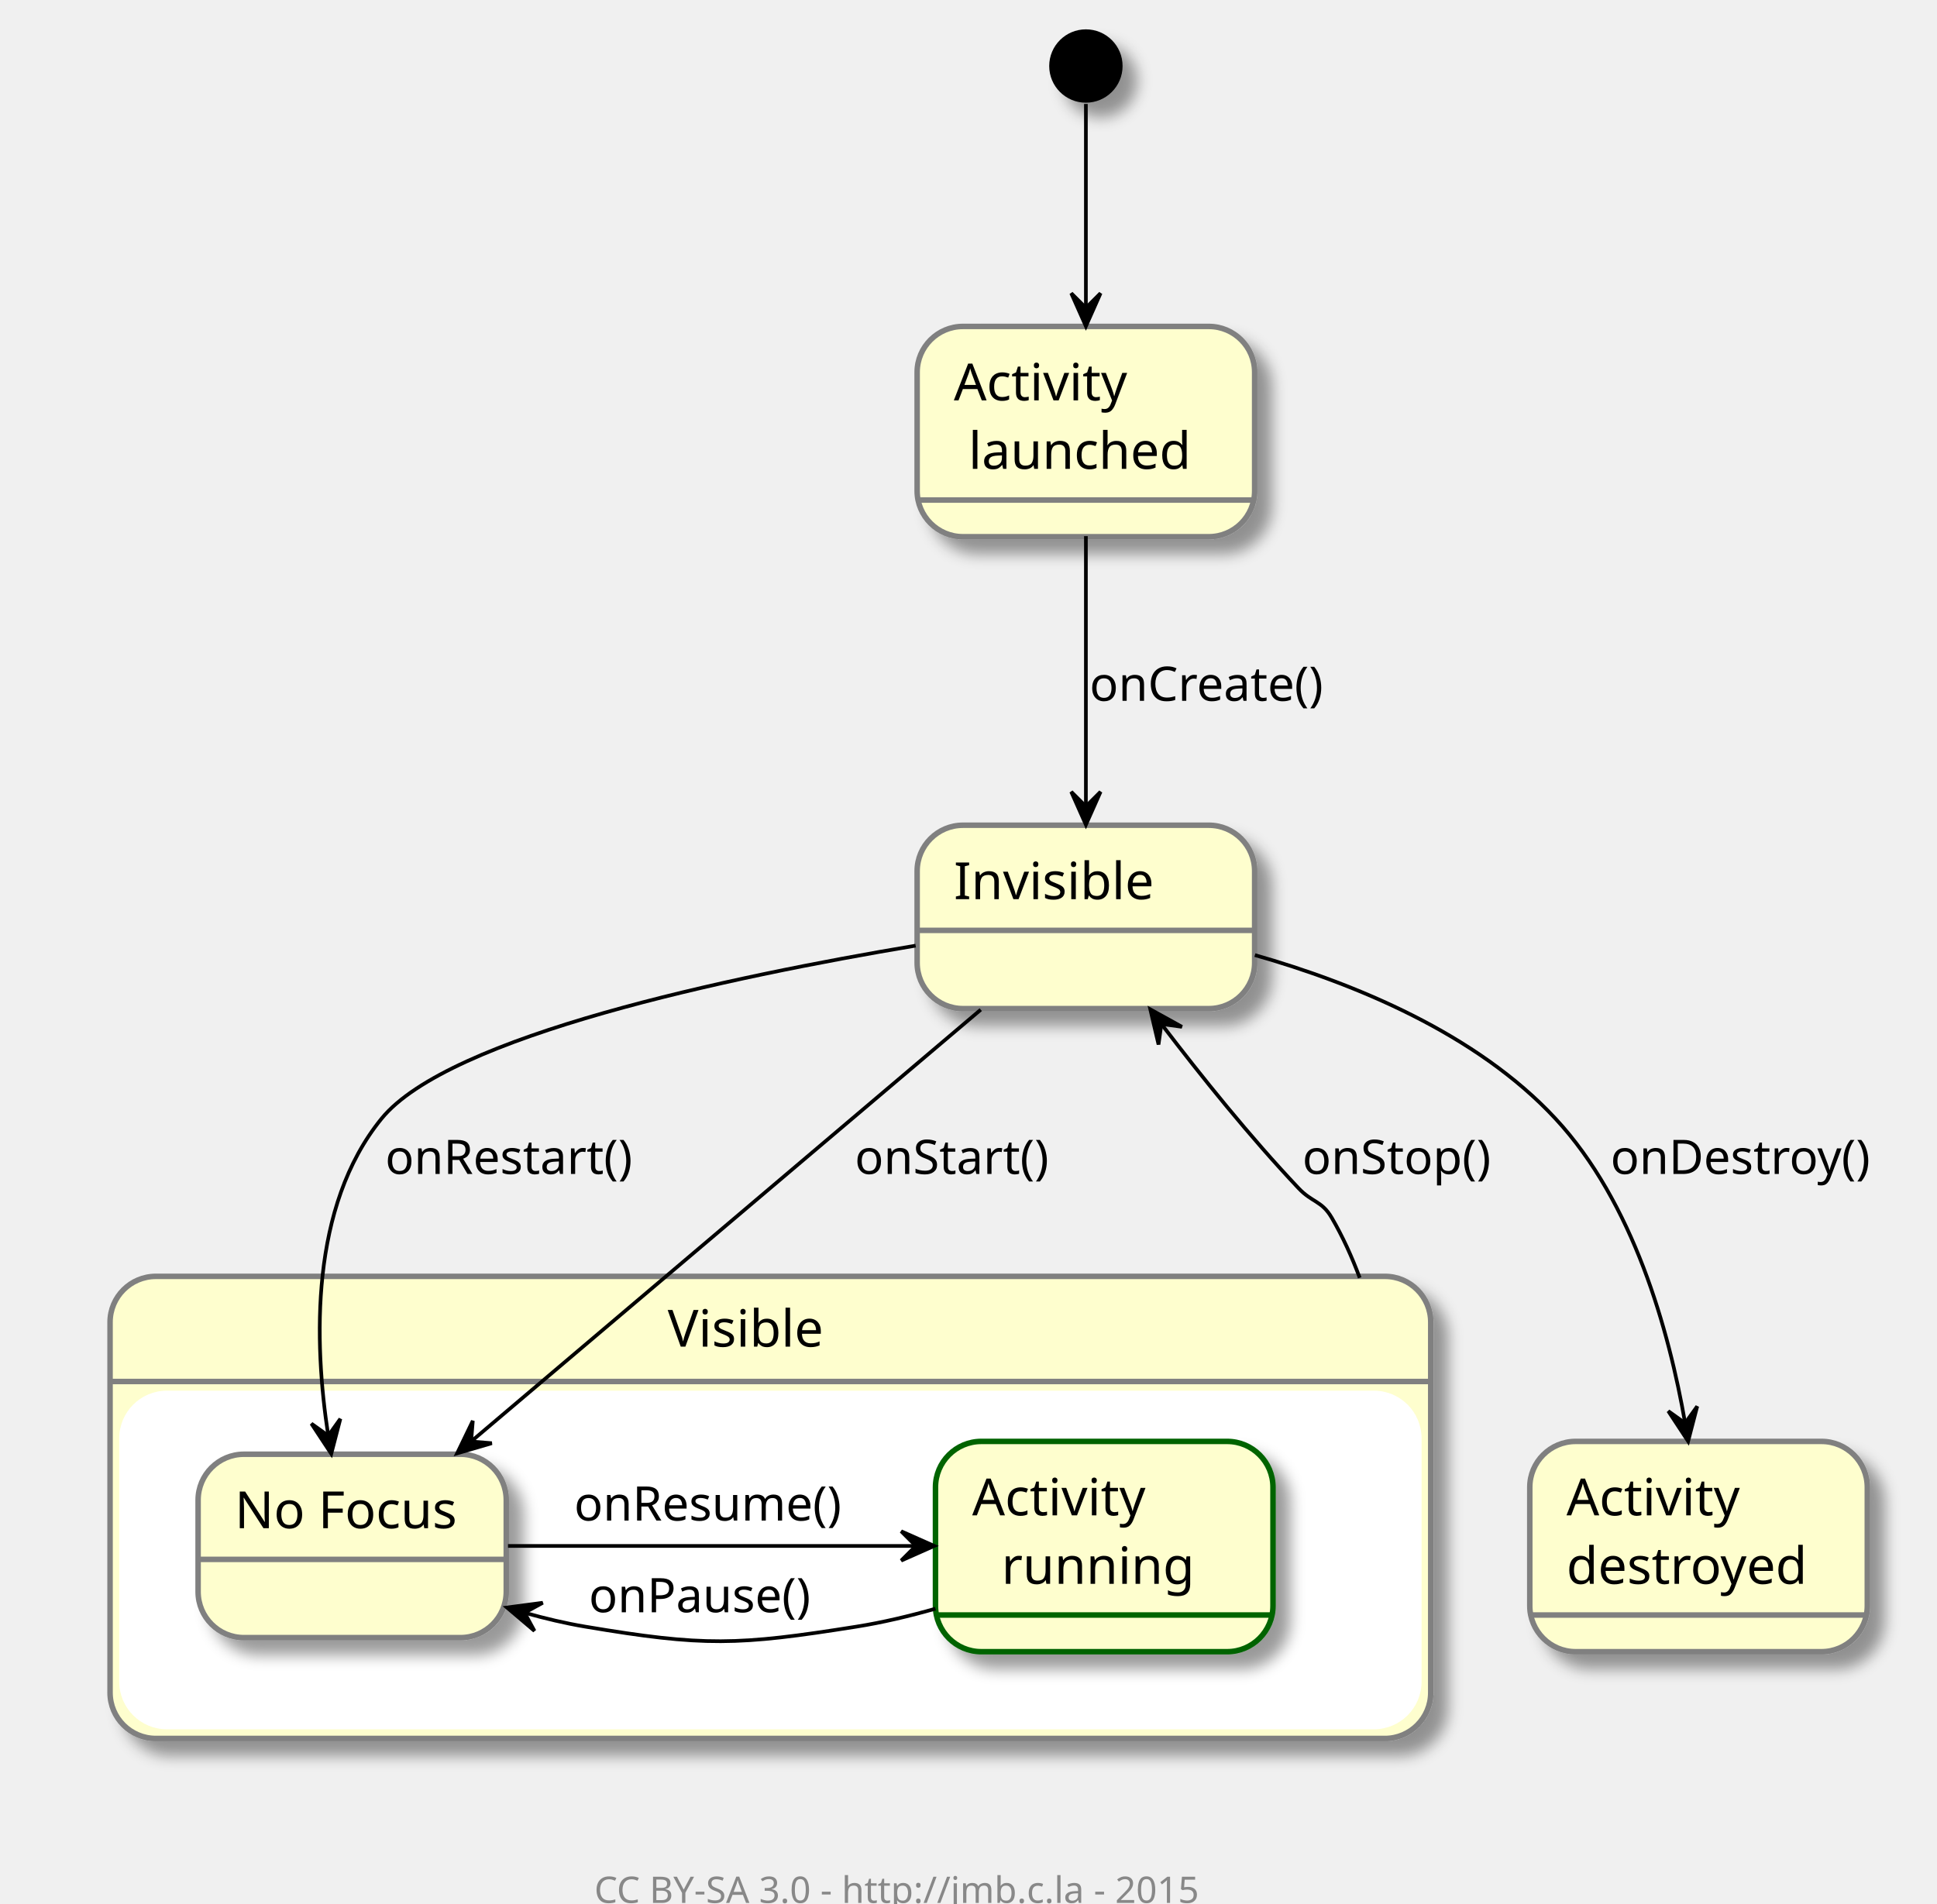
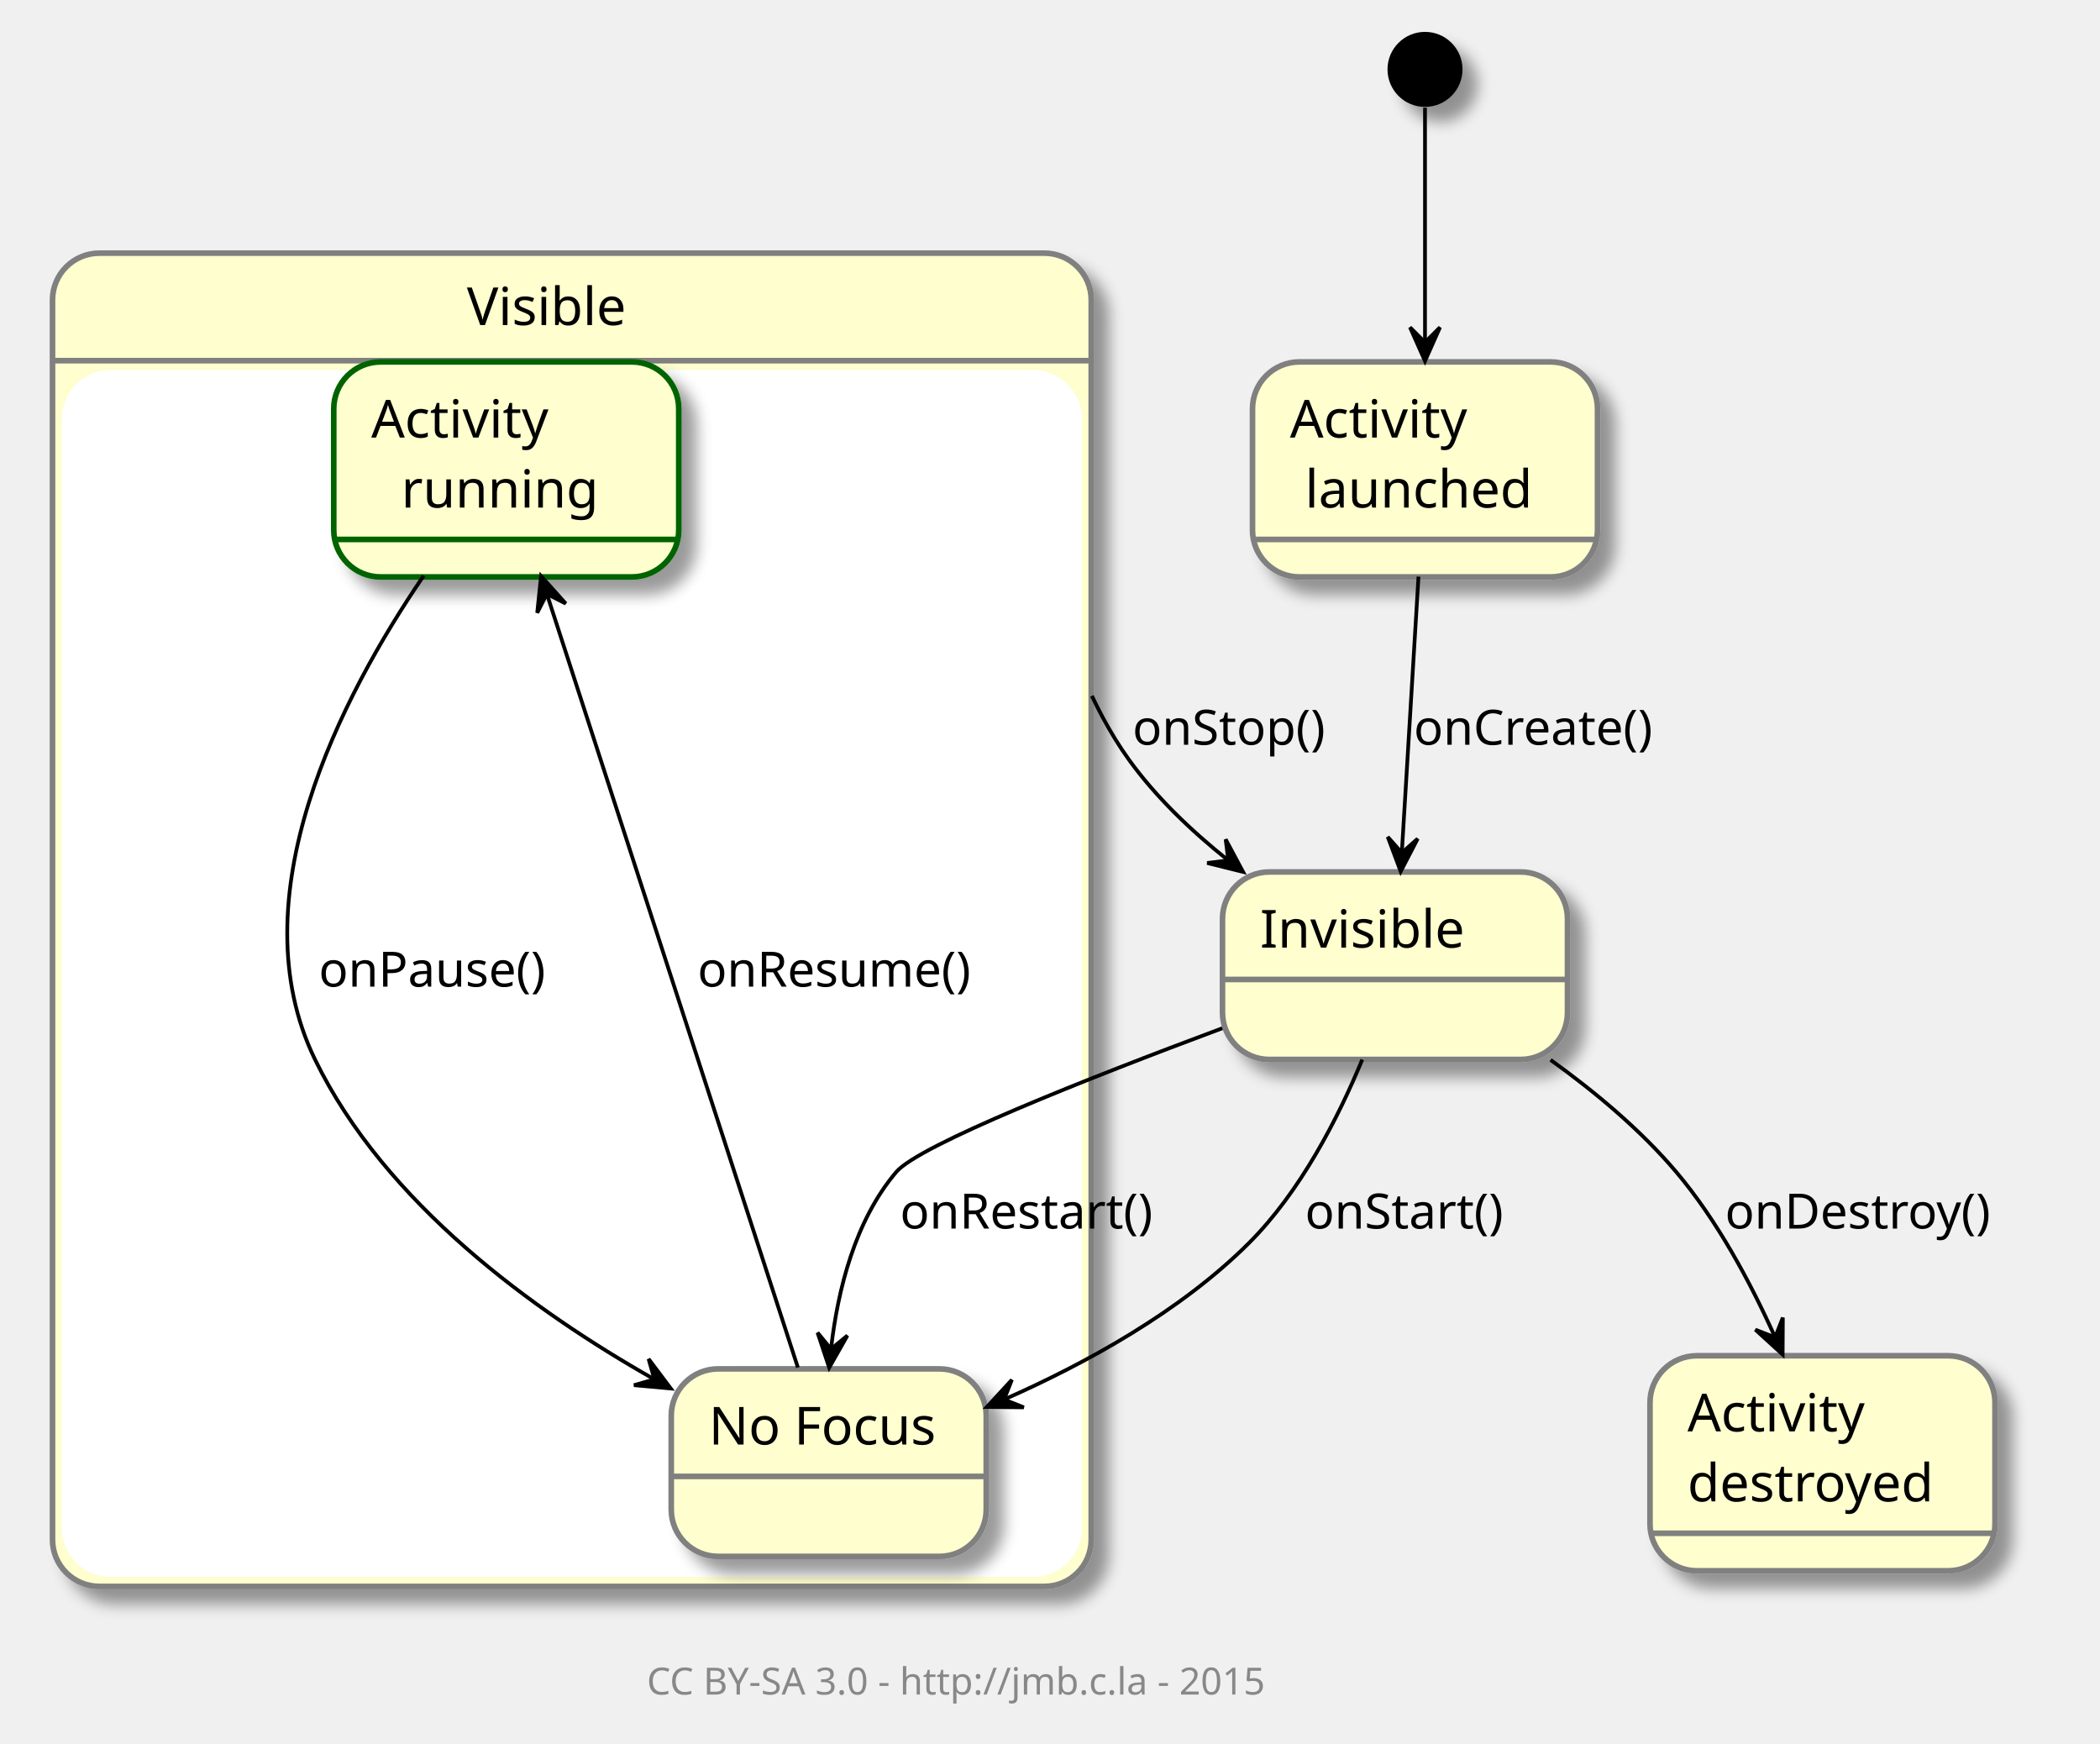
- <svg xmlns="http://www.w3.org/2000/svg" height="519px" style="width:528px;height:519px;" version="1.1" viewBox="0 0 528 519" width="528px">
+ <svg xmlns="http://www.w3.org/2000/svg" contentScriptType="application/ecmascript" contentStyleType="text/css" height="465px" preserveAspectRatio="none" style="width:560px;height:465px;" version="1.1" viewBox="0 0 560 465" width="560px" zoomAndPan="magnify">
  <defs>
-     <filter height="300%" id="f1" width="300%" x="-1" y="-1">
+     <filter height="300%" id="f82w6y8coueig" width="300%" x="-1" y="-1">
      <feGaussianBlur result="blurOut" stdDeviation="2.0" />
      <feColorMatrix in="blurOut" result="blurOut2" type="matrix" values="0 0 0 0 0 0 0 0 0 0 0 0 0 0 0 0 0 0 .4 0" />
      <feOffset dx="4.0" dy="4.0" in="blurOut2" result="blurOut3" />
      <feBlend in="SourceGraphic" in2="blurOut3" mode="normal" />
    </filter>
  </defs>
  <g>
-     <rect fill="#FEFECE" filter="url(#f1)" height="126" rx="12.5" ry="12.5" style="stroke: #808080; stroke-width: 1.5;" width="360" x="30" y="348" />
-     <rect fill="#FFFFFF" height="91.331" rx="12.5" ry="12.5" style="stroke: #FFFFFF; stroke-width: 1.0;" width="354" x="33" y="379.669" />
-     <line style="stroke: #808080; stroke-width: 1.5;" x1="30" x2="390" y1="376.669" y2="376.669" />
-     <text fill="#000000" font-family="Monaco" font-size="14" lengthAdjust="spacingAndGlyphs" textLength="56" x="182" y="367.169">Visible</text>
-     <rect fill="#FEFECE" filter="url(#f1)" height="57.338" rx="12.5" ry="12.5" style="stroke: #006400; stroke-width: 1.5;" width="92" x="255" y="393" />
-     <line style="stroke: #006400; stroke-width: 1.5;" x1="255" x2="347" y1="440.338" y2="440.338" />
-     <text fill="#000000" font-family="Monaco" font-size="14" lengthAdjust="spacingAndGlyphs" textLength="64" x="265" y="413.169">Activity</text>
-     <text fill="#000000" font-family="Monaco" font-size="14" lengthAdjust="spacingAndGlyphs" textLength="56" x="273" y="431.838">running</text>
-     <rect fill="#FEFECE" filter="url(#f1)" height="50" rx="12.5" ry="12.5" style="stroke: #808080; stroke-width: 1.5;" width="84" x="54" y="396.5" />
-     <line style="stroke: #808080; stroke-width: 1.5;" x1="54" x2="138" y1="425.169" y2="425.169" />
-     <text fill="#000000" font-family="Monaco" font-size="14" lengthAdjust="spacingAndGlyphs" textLength="64" x="64" y="416.669">No Focus</text>
-     <rect fill="#FEFECE" filter="url(#f1)" height="57.338" rx="12.5" ry="12.5" style="stroke: #808080; stroke-width: 1.5;" width="92" x="250" y="89" />
-     <line style="stroke: #808080; stroke-width: 1.5;" x1="250" x2="342" y1="136.338" y2="136.338" />
-     <text fill="#000000" font-family="Monaco" font-size="14" lengthAdjust="spacingAndGlyphs" textLength="64" x="260" y="109.169">Activity</text>
-     <text fill="#000000" font-family="Monaco" font-size="14" lengthAdjust="spacingAndGlyphs" textLength="64" x="264" y="127.838">launched</text>
-     <rect fill="#FEFECE" filter="url(#f1)" height="57.338" rx="12.5" ry="12.5" style="stroke: #808080; stroke-width: 1.5;" width="92" x="417" y="393" />
-     <line style="stroke: #808080; stroke-width: 1.5;" x1="417" x2="509" y1="440.338" y2="440.338" />
-     <text fill="#000000" font-family="Monaco" font-size="14" lengthAdjust="spacingAndGlyphs" textLength="64" x="427" y="413.169">Activity</text>
-     <text fill="#000000" font-family="Monaco" font-size="14" lengthAdjust="spacingAndGlyphs" textLength="72" x="427" y="431.838">destroyed</text>
-     <rect fill="#FEFECE" filter="url(#f1)" height="50" rx="12.5" ry="12.5" style="stroke: #808080; stroke-width: 1.5;" width="92" x="250" y="225" />
-     <line style="stroke: #808080; stroke-width: 1.5;" x1="250" x2="342" y1="253.669" y2="253.669" />
-     <text fill="#000000" font-family="Monaco" font-size="14" lengthAdjust="spacingAndGlyphs" textLength="72" x="260" y="245.169">Invisible</text>
-     <ellipse cx="296" cy="18" fill="#000000" filter="url(#f1)" rx="10" ry="10" style="stroke: none; stroke-width: 1.0;" />
-     <path d="M296,28.349 C296,40.983 296,64.164 296,83.584 " fill="none" style="stroke: #000000; stroke-width: 1.0;" />
-     <polygon fill="#000000" points="296,88.949,300,79.949,296,83.949,292,79.949,296,88.949" style="stroke: #000000; stroke-width: 1.0;" />
-     <path d="M296,146.176 C296,167.787 296,197.739 296,219.744 " fill="none" style="stroke: #000000; stroke-width: 1.0;" />
-     <polygon fill="#000000" points="296,224.874,300,215.874,296,219.874,292,215.874,296,224.874" style="stroke: #000000; stroke-width: 1.0;" />
-     <text fill="#000000" font-family="Monaco" font-size="13" lengthAdjust="spacingAndGlyphs" textLength="80" x="297" y="191.085">onCreate()</text>
-     <path d="M249.588,257.833 C198.849,266.328 122.3,282.503 104,305 C84.498,328.974 85.536,365.812 89.476,391.415 " fill="none" style="stroke: #000000; stroke-width: 1.0;" />
-     <polygon fill="#000000" points="90.297,396.379,92.773,386.846,89.48,391.446,84.88,388.154,90.297,396.379" style="stroke: #000000; stroke-width: 1.0;" />
-     <text fill="#000000" font-family="Monaco" font-size="13" lengthAdjust="spacingAndGlyphs" textLength="88" x="105" y="320.085">onRestart()</text>
-     <path d="M267.345,275.285 C230.662,306.374 167.252,360.114 128.713,392.776 " fill="none" style="stroke: #000000; stroke-width: 1.0;" />
-     <polygon fill="#000000" points="124.602,396.26,134.054,393.492,128.416,393.027,128.881,387.389,124.602,396.26" style="stroke: #000000; stroke-width: 1.0;" />
-     <text fill="#000000" font-family="Monaco" font-size="13" lengthAdjust="spacingAndGlyphs" textLength="72" x="233" y="320.085">onStart()</text>
-     <path d="M370.638,348.395 C368.512,342.672 365.99,337.129 363,332 C360.305,327.377 357.678,327.887 354,324 C340.792,310.041 327.361,293.33 316.754,279.421 " fill="none" style="stroke: #000000; stroke-width: 1.0;" />
-     <polygon fill="#000000" points="313.556,275.2,315.801,284.79,316.575,279.186,322.178,279.96,313.556,275.2" style="stroke: #000000; stroke-width: 1.0;" />
-     <text fill="#000000" font-family="Monaco" font-size="13" lengthAdjust="spacingAndGlyphs" textLength="64" x="355" y="320.085">onStop()</text>
-     <path d="M342.059,260.406 C369.23,268.151 402.413,281.764 424,305 C445.202,327.823 454.916,362.582 459.343,388.008 " fill="none" style="stroke: #000000; stroke-width: 1.0;" />
-     <polygon fill="#000000" points="460.16,392.962,462.641,383.431,459.346,388.029,454.748,384.734,460.16,392.962" style="stroke: #000000; stroke-width: 1.0;" />
-     <text fill="#000000" font-family="Monaco" font-size="13" lengthAdjust="spacingAndGlyphs" textLength="88" x="439" y="320.085">onDestroy()</text>
-     <path d="M138.476,421.5 C170.648,421.5 215.001,421.5 249.246,421.5 " fill="none" style="stroke: #000000; stroke-width: 1.0;" />
-     <polygon fill="#000000" points="254.652,421.5,245.652,417.5,249.652,421.5,245.652,425.5,254.652,421.5" style="stroke: #000000; stroke-width: 1.0;" />
-     <text fill="#000000" font-family="Monaco" font-size="13" lengthAdjust="spacingAndGlyphs" textLength="80" x="156.5" y="414.585">onResume()</text>
-     <path d="M254.995,438.611 C247.886,440.636 240.56,442.378 233.5,443.5 C201.018,448.66 191.933,448.959 159.5,443.5 C154.127,442.596 148.6,441.289 143.156,439.757 " fill="none" style="stroke: #000000; stroke-width: 1.0;" />
-     <polygon fill="#000000" points="138.186,438.292,145.689,444.672,142.982,439.705,147.95,436.998,138.186,438.292" style="stroke: #000000; stroke-width: 1.0;" />
-     <text fill="#000000" font-family="Monaco" font-size="13" lengthAdjust="spacingAndGlyphs" textLength="72" x="160.5" y="439.585">onPause()</text>
-     <text fill="#888888" font-family="Monaco" font-size="10" lengthAdjust="spacingAndGlyphs" textLength="222" x="162" y="518.835">CC BY-SA 3.0 - http://jmb.c.la - 2015</text>
+     <rect fill="#FEFECE" filter="url(#f82w6y8coueig)" height="355.5" rx="12.5" ry="12.5" style="stroke: #808080; stroke-width: 1.5;" width="277" x="14" y="67.5" />
+     <rect fill="#FFFFFF" height="320.831" rx="12.5" ry="12.5" style="stroke: #FFFFFF; stroke-width: 1.0;" width="271" x="17" y="99.169" />
+     <line style="stroke: #808080; stroke-width: 1.5;" x1="14" x2="291" y1="96.169" y2="96.169" />
+     <text fill="#000000" font-family="Monaco" font-size="14" lengthAdjust="spacingAndGlyphs" textLength="56" x="124.5" y="86.669">Visible</text>
+     <rect fill="#FEFECE" filter="url(#f82w6y8coueig)" height="57.338" rx="12.5" ry="12.5" style="stroke: #006400; stroke-width: 1.5;" width="92" x="89" y="96.5" />
+     <line style="stroke: #006400; stroke-width: 1.5;" x1="89" x2="181" y1="143.838" y2="143.838" />
+     <text fill="#000000" font-family="Monaco" font-size="14" lengthAdjust="spacingAndGlyphs" textLength="64" x="99" y="116.669">Activity</text>
+     <text fill="#000000" font-family="Monaco" font-size="14" lengthAdjust="spacingAndGlyphs" textLength="56" x="107" y="135.338">running</text>
+     <rect fill="#FEFECE" filter="url(#f82w6y8coueig)" height="50" rx="12.5" ry="12.5" style="stroke: #808080; stroke-width: 1.5;" width="84" x="179" y="365" />
+     <line style="stroke: #808080; stroke-width: 1.5;" x1="179" x2="263" y1="393.669" y2="393.669" />
+     <text fill="#000000" font-family="Monaco" font-size="14" lengthAdjust="spacingAndGlyphs" textLength="64" x="189" y="385.169">No Focus</text>
+     <rect fill="#FEFECE" filter="url(#f82w6y8coueig)" height="57.338" rx="12.5" ry="12.5" style="stroke: #808080; stroke-width: 1.5;" width="92" x="334" y="96.5" />
+     <line style="stroke: #808080; stroke-width: 1.5;" x1="334" x2="426" y1="143.838" y2="143.838" />
+     <text fill="#000000" font-family="Monaco" font-size="14" lengthAdjust="spacingAndGlyphs" textLength="64" x="344" y="116.669">Activity</text>
+     <text fill="#000000" font-family="Monaco" font-size="14" lengthAdjust="spacingAndGlyphs" textLength="64" x="348" y="135.338">launched</text>
+     <rect fill="#FEFECE" filter="url(#f82w6y8coueig)" height="57.338" rx="12.5" ry="12.5" style="stroke: #808080; stroke-width: 1.5;" width="92" x="440" y="361.5" />
+     <line style="stroke: #808080; stroke-width: 1.5;" x1="440" x2="532" y1="408.838" y2="408.838" />
+     <text fill="#000000" font-family="Monaco" font-size="14" lengthAdjust="spacingAndGlyphs" textLength="64" x="450" y="381.669">Activity</text>
+     <text fill="#000000" font-family="Monaco" font-size="14" lengthAdjust="spacingAndGlyphs" textLength="72" x="450" y="400.338">destroyed</text>
+     <rect fill="#FEFECE" filter="url(#f82w6y8coueig)" height="50" rx="12.5" ry="12.5" style="stroke: #808080; stroke-width: 1.5;" width="92" x="326" y="232.5" />
+     <line style="stroke: #808080; stroke-width: 1.5;" x1="326" x2="418" y1="261.169" y2="261.169" />
+     <text fill="#000000" font-family="Monaco" font-size="14" lengthAdjust="spacingAndGlyphs" textLength="72" x="336" y="252.669">Invisible</text>
+     <ellipse cx="380" cy="18.5" fill="#000000" filter="url(#f82w6y8coueig)" rx="10" ry="10" style="stroke: none; stroke-width: 1.0;" />
+     <path d="M380,28.712 C380,42.978 380,69.556 380,91.18 " fill="none" id="*start-launched" style="stroke: #000000; stroke-width: 1.0;" />
+     <polygon fill="#000000" points="380,96.276,384,87.276,380,91.276,376,87.276,380,96.276" style="stroke: #000000; stroke-width: 1.0;" />
+     <path d="M378.264,153.75 C376.954,175.453 375.16,205.161 373.828,227.227 " fill="none" id="launched-zombi" style="stroke: #000000; stroke-width: 1.0;" />
+     <polygon fill="#000000" points="373.517,232.378,378.052,223.636,373.818,227.387,370.067,223.153,373.517,232.378" style="stroke: #000000; stroke-width: 1.0;" />
+     <text fill="#000000" font-family="Monaco" font-size="13" lengthAdjust="spacingAndGlyphs" textLength="80" x="377" y="198.585">onCreate()</text>
+     <path d="M325.952,274.171 C289.979,287.582 245.081,305.33 239,312.5 C228.002,325.466 223.419,343.88 221.624,359.505 " fill="none" id="zombi-nofocus" style="stroke: #000000; stroke-width: 1.0;" />
+     <polygon fill="#000000" points="221.117,364.685,225.975,356.118,221.605,359.709,218.013,355.338,221.117,364.685" style="stroke: #000000; stroke-width: 1.0;" />
+     <text fill="#000000" font-family="Monaco" font-size="13" lengthAdjust="spacingAndGlyphs" textLength="88" x="240" y="327.585">onRestart()</text>
+     <path d="M363.263,282.542 C356.825,298.134 346.786,317.765 333,331.5 C314.719,349.713 289.591,363.54 267.767,373.166 " fill="none" id="zombi-nofocus" style="stroke: #000000; stroke-width: 1.0;" />
+     <polygon fill="#000000" points="263.164,375.157,273.012,375.256,267.753,373.172,269.837,367.913,263.164,375.157" style="stroke: #000000; stroke-width: 1.0;" />
+     <text fill="#000000" font-family="Monaco" font-size="13" lengthAdjust="spacingAndGlyphs" textLength="72" x="348" y="327.585">onStart()</text>
+     <path d="M291.161,185.549 C292.106,187.541 293.098,189.51 294.14,191.443 C296.223,195.309 298.504,199.03 301,202.5 C308.169,212.469 317.646,221.509 327.333,229.248 " fill="none" id="visible-zombi" style="stroke: #000000; stroke-width: 1.0;" />
+     <polygon fill="#000000" points="331.491,232.485,326.845,223.8,327.545,229.414,321.932,230.113,331.491,232.485" style="stroke: #000000; stroke-width: 1.0;" />
+     <text fill="#000000" font-family="Monaco" font-size="13" lengthAdjust="spacingAndGlyphs" textLength="64" x="302" y="198.585">onStop()</text>
+     <path d="M413.48,282.611 C425.29,291.09 437.51,301.282 447,312.5 C457.925,325.415 466.77,341.913 473.258,356.365 " fill="none" id="zombi-destroyed" style="stroke: #000000; stroke-width: 1.0;" />
+     <polygon fill="#000000" points="475.367,361.18,475.419,351.331,473.361,356.6,468.092,354.542,475.367,361.18" style="stroke: #000000; stroke-width: 1.0;" />
+     <text fill="#000000" font-family="Monaco" font-size="13" lengthAdjust="spacingAndGlyphs" textLength="88" x="460" y="327.585">onDestroy()</text>
+     <path d="M212.77,364.641 C197.189,316.628 163.381,212.452 145.923,158.657 " fill="none" id="nofocus-running" style="stroke: #000000; stroke-width: 1.0;" />
+     <polygon fill="#000000" points="144.285,153.611,143.259,163.407,145.829,158.367,150.868,160.937,144.285,153.611" style="stroke: #000000; stroke-width: 1.0;" />
+     <text fill="#000000" font-family="Monaco" font-size="13" lengthAdjust="spacingAndGlyphs" textLength="80" x="186" y="263.085">onResume()</text>
+     <path d="M112.982,153.512 C90.937,185.786 63.067,239.466 84,282.5 C102.655,320.851 142.349,349.577 174.231,367.641 " fill="none" id="running-nofocus" style="stroke: #000000; stroke-width: 1.0;" />
+     <polygon fill="#000000" points="178.875,370.229,172.96,362.354,174.507,367.795,169.066,369.342,178.875,370.229" style="stroke: #000000; stroke-width: 1.0;" />
+     <text fill="#000000" font-family="Monaco" font-size="13" lengthAdjust="spacingAndGlyphs" textLength="72" x="85" y="263.085">onPause()</text>
+     <text fill="#888888" font-family="Monaco" font-size="10" lengthAdjust="spacingAndGlyphs" textLength="222" x="172.5" y="451.835">CC BY-SA 3.0 - http://jmb.c.la - 2015</text>
  </g>
</svg>
